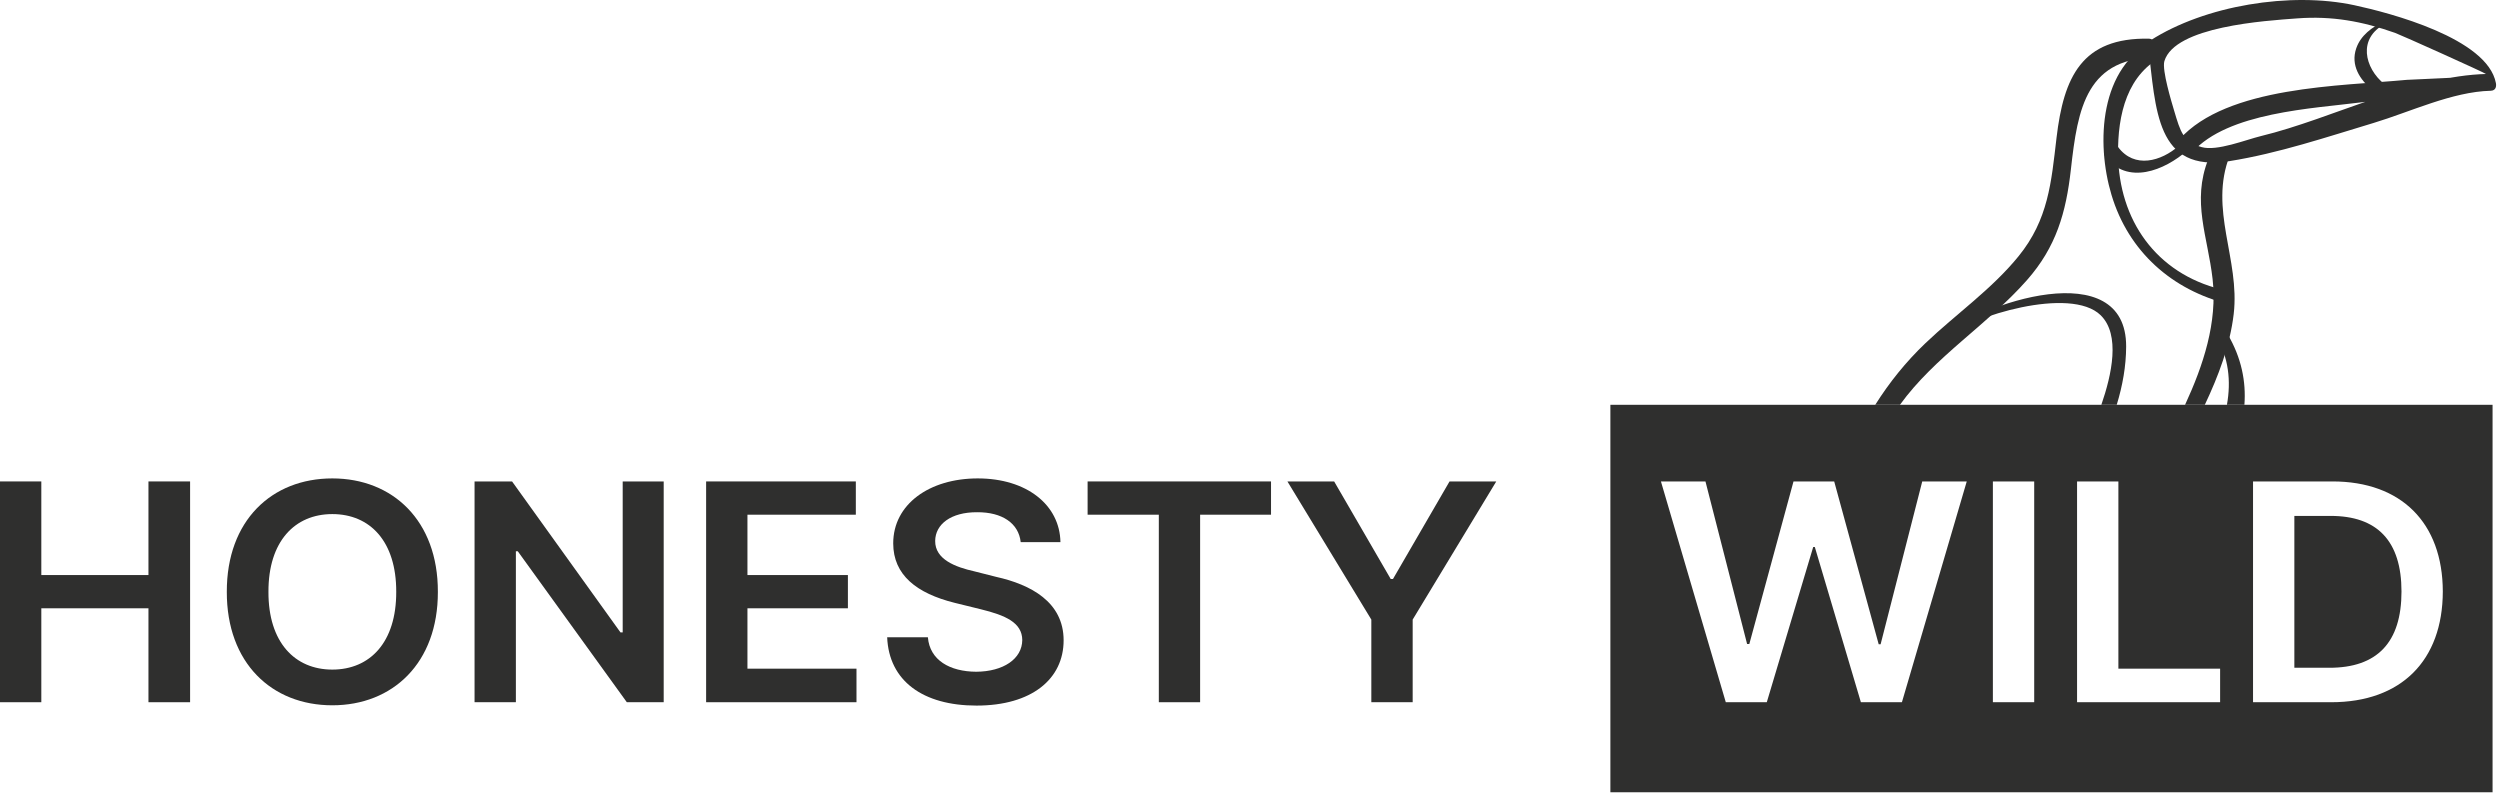
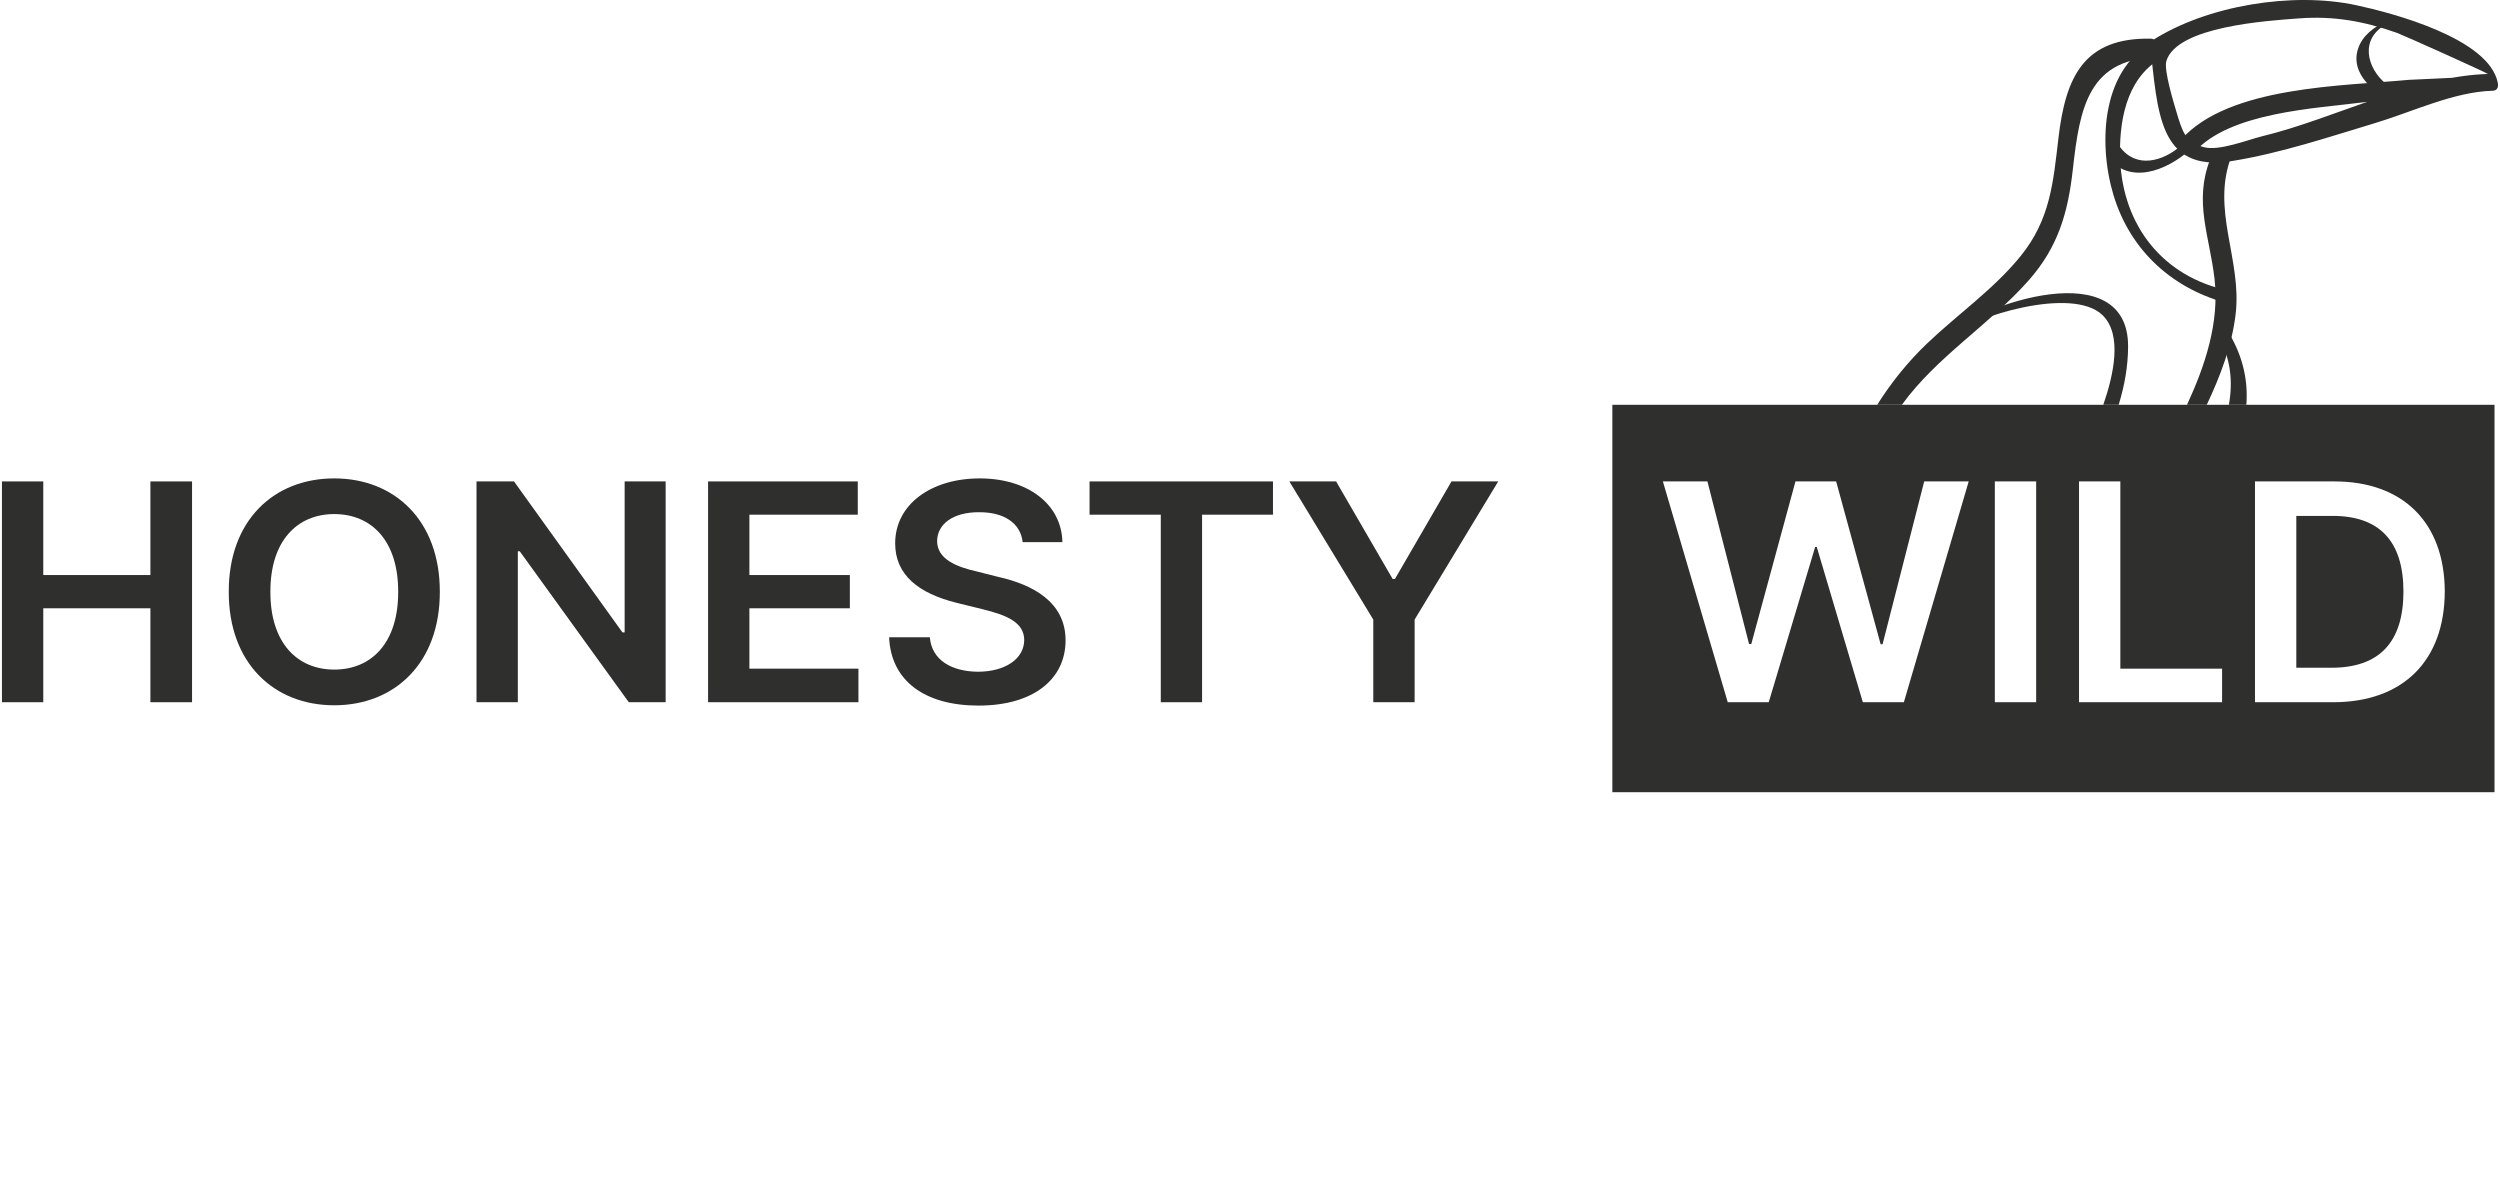
- <svg xmlns="http://www.w3.org/2000/svg" width="100%" height="100%" viewBox="0 0 393 125" version="1.1" xml:space="preserve" style="fill-rule:evenodd;clip-rule:evenodd;stroke-linejoin:round;stroke-miterlimit:2;">
-   <g transform="matrix(1,0,0,1,-147.89,-432.44)">
-     <g transform="matrix(4.16667,0,0,4.16667,0,0)">
-       <g transform="matrix(1,0,0,1,116.802,115.241)">
-         <path d="M0,-9.94C-2.096,-8.966 -2.239,-6.072 -1.646,-4.102C-1.004,-1.962 0.64,-0.508 2.783,0.02C3.047,0.085 2.695,-0.487 2.498,-0.536C0.031,-1.144 -1.371,-3.159 -1.398,-5.64C-1.415,-7.114 -1.067,-8.705 0.388,-9.381C0.617,-9.488 0.185,-10.025 0,-9.94" style="fill:rgb(47,47,46);fill-rule:nonzero;" />
-       </g>
-       <g transform="matrix(1,0,0,1,118.206,104.242)">
-         <path d="M0,5.286C1.341,3.778 4.537,3.64 6.396,3.402C8.008,3.195 9.632,3.046 11.255,2.968C11.423,2.96 11.483,2.837 11.453,2.678C11.133,0.985 7.442,0.027 6.121,-0.258C3.71,-0.779 0.476,-0.252 -1.587,1.072C-1.639,1.105 -1.674,1.193 -1.667,1.253C-1.375,3.697 -1.38,6.065 1.404,5.622C3.246,5.328 5.06,4.717 6.842,4.181C8.21,3.769 9.811,3.002 11.255,2.968C11.645,2.959 11.409,2.327 11.108,2.334C8.317,2.4 5.29,4.022 2.585,4.678C2.021,4.815 0.924,5.259 0.348,5.093C-0.347,4.894 -0.445,4.531 -0.692,3.701C-0.777,3.415 -1.153,2.185 -1.055,1.851C-0.662,0.538 2.742,0.327 3.961,0.237C5.27,0.14 6.403,0.344 7.652,0.785C7.844,0.852 11.085,2.309 11.078,2.335C11.048,2.453 8.248,2.541 8.09,2.556C5.623,2.791 1.304,2.786 -0.49,4.805C-0.69,5.03 -0.235,5.552 0,5.286" style="fill:rgb(47,47,46);fill-rule:nonzero;" />
-       </g>
-       <g transform="matrix(1,0,0,1,125.43,107.137)">
-         <path d="M0,-2.549C-0.446,-2.32 -0.869,-2.024 -1.04,-1.529C-1.259,-0.893 -0.909,-0.342 -0.42,0.053C-0.32,0.134 0.041,-0.161 0.025,-0.174C-0.735,-0.788 -0.992,-1.914 0.05,-2.45C0.303,-2.581 0.26,-2.683 0,-2.549" style="fill:rgb(47,47,46);fill-rule:nonzero;" />
-       </g>
-       <g transform="matrix(0.138787,0.990322,0.990322,-0.138787,116.582,108.285)">
-         <path d="M1.144,-1.849C2.37,-1.178 1.993,0.306 1.363,1.258C1.141,1.593 0.981,1.216 1.144,0.968C1.635,0.226 1.782,-0.817 0.872,-1.313C0.668,-1.425 0.94,-1.96 1.144,-1.849" style="fill:rgb(47,47,46);fill-rule:nonzero;" />
-       </g>
-       <g transform="matrix(1,0,0,1,35.4935,130.279)">
-         <path d="M0,-8.33L1.559,-8.33L1.559,-4.798L5.601,-4.798L5.601,-8.33L7.172,-8.33L7.172,0L5.601,0L5.601,-3.544L1.559,-3.544L1.559,0L0,0L0,-8.33Z" style="fill:rgb(47,47,46);fill-rule:nonzero;" />
-       </g>
-       <g transform="matrix(1,0,0,1,48.0316,123.182)">
-         <path d="M0,5.866C1.421,5.866 2.417,4.837 2.411,2.932C2.417,1.028 1.421,-0.001 0,-0.001C-1.415,-0.001 -2.417,1.028 -2.41,2.932C-2.417,4.837 -1.415,5.866 0,5.866M0,7.213C-2.284,7.213 -3.987,5.619 -3.981,2.932C-3.987,0.24 -2.284,-1.347 0,-1.347C2.272,-1.347 3.988,0.24 3.982,2.932C3.988,5.625 2.272,7.213 0,7.213" style="fill:rgb(47,47,46);fill-rule:nonzero;" />
-       </g>
-       <g transform="matrix(1,0,0,1,60.5336,121.949)">
-         <path d="M0,8.33L-1.391,8.33L-5.505,2.635L-5.577,2.635L-5.577,8.33L-7.136,8.33L-7.136,0L-5.721,0L-1.631,5.695L-1.547,5.695L-1.547,0L0,0L0,8.33Z" style="fill:rgb(47,47,46);fill-rule:nonzero;" />
-       </g>
-       <g transform="matrix(1,0,0,1,62.1342,130.279)">
-         <path d="M0,-8.33L5.648,-8.33L5.648,-7.075L1.559,-7.075L1.559,-4.798L5.349,-4.798L5.349,-3.544L1.559,-3.544L1.559,-1.266L5.673,-1.266L5.673,0L0,0L0,-8.33Z" style="fill:rgb(47,47,46);fill-rule:nonzero;" />
-       </g>
-       <g transform="matrix(1,0,0,1,72.3588,129.13)">
-         <path d="M0,-6.019C-0.989,-6.025 -1.577,-5.564 -1.583,-4.937C-1.589,-4.236 -0.815,-3.948 -0.096,-3.787L0.72,-3.58C2.015,-3.292 3.263,-2.636 3.263,-1.187C3.263,0.275 2.057,1.276 -0.023,1.276C-2.045,1.276 -3.328,0.343 -3.394,-1.301L-1.858,-1.301C-1.787,-0.433 -1.025,-0.007 -0.036,-0.001C0.989,-0.007 1.697,-0.485 1.703,-1.198C1.697,-1.854 1.073,-2.13 0.132,-2.36L-0.852,-2.602C-2.278,-2.958 -3.166,-3.649 -3.166,-4.845C-3.166,-6.318 -1.805,-7.295 0.024,-7.295C1.865,-7.295 3.118,-6.3 3.143,-4.891L1.644,-4.891C1.565,-5.61 0.936,-6.025 0,-6.019" style="fill:rgb(47,47,46);fill-rule:nonzero;" />
-       </g>
-       <g transform="matrix(1,0,0,1,76.5267,130.279)">
-         <path d="M0,-8.33L6.92,-8.33L6.92,-7.075L4.245,-7.075L4.245,0L2.687,0L2.687,-7.075L0,-7.075L0,-8.33Z" style="fill:rgb(47,47,46);fill-rule:nonzero;" />
-       </g>
-       <g transform="matrix(1,0,0,1,85.828,130.279)">
-         <path d="M0,-8.33L2.135,-4.648L2.219,-4.648L4.354,-8.33L6.117,-8.33L2.963,-3.118L2.963,0L1.403,0L1.403,-3.118L-1.763,-8.33L0,-8.33Z" style="fill:rgb(47,47,46);fill-rule:nonzero;" />
-       </g>
-       <g transform="matrix(1,0,0,1,123.41,128.979)">
-         <path d="M0,-5.729L-1.355,-5.729L-1.355,0L-0.048,0C1.77,0.006 2.687,-0.955 2.687,-2.876C2.687,-4.786 1.77,-5.735 0,-5.729" style="fill:rgb(47,47,46);fill-rule:nonzero;" />
-       </g>
-       <g transform="matrix(1,0,0,1,123.446,122.455)">
-         <path d="M0,7.824L-2.95,7.824L-2.95,-0.506L0.048,-0.506C2.639,-0.506 4.204,1.053 4.21,3.647C4.204,6.254 2.639,7.824 0,7.824M-4.192,7.824L-9.589,7.824L-9.589,-0.506L-8.03,-0.506L-8.03,6.558L-4.192,6.558L-4.192,7.824ZM-11.206,7.824L-12.765,7.824L-12.765,-0.506L-11.206,-0.506L-11.206,7.824ZM-16.197,7.824L-17.745,7.824L-19.483,1.968L-19.544,1.968L-21.295,7.824L-22.842,7.824L-25.289,-0.506L-23.609,-0.506L-22.038,5.627L-21.954,5.627L-20.287,-0.506L-18.752,-0.506L-17.073,5.638L-17.001,5.638L-15.43,-0.506L-13.751,-0.506L-16.197,7.824ZM-27.196,11.22L6.087,11.22L6.087,-3.396L-27.196,-3.396L-27.196,11.22Z" style="fill:rgb(47,47,46);fill-rule:nonzero;" />
-       </g>
-       <g transform="matrix(0.24,0,0,0.24,0,0)">
-         <path d="M442.674,496.079L446.556,496.079C452.062,488.47 460.321,483.503 466.51,476.494C471.127,471.269 472.673,465.856 473.431,459.094C474.514,449.398 475.843,441.231 487.506,441.465C488.556,441.49 486.902,438.544 485.727,438.519C475.123,438.306 472.302,444.581 471.177,454.09C470.352,461.119 469.889,466.952 465.218,472.706C461.006,477.898 455.385,481.802 450.577,486.381C447.486,489.323 444.885,492.58 442.674,496.079ZM497.961,496.079L500.711,496.079C500.986,492.398 500.236,488.674 498.097,485.015C497.277,483.61 495.048,483.202 496.26,485.273C498.221,488.629 498.639,492.313 497.961,496.079Z" style="fill:rgb(47,47,46);fill-rule:nonzero;" />
-       </g>
-       <g transform="matrix(0.24,0,0,0.24,0,0)">
-         <path d="M478.219,496.079L480.638,496.079C481.569,493.04 482.109,489.978 482.12,486.925C482.174,472.409 459.333,479.892 452.316,485.8C450.924,486.975 453.378,485.838 453.841,485.446C457.762,482.142 473.391,477.375 478.112,481.992C481.251,485.064 479.852,491.354 478.219,496.079Z" style="fill:rgb(47,47,46);fill-rule:nonzero;" />
-       </g>
-       <g transform="matrix(0.24,0,0,0.24,0,0)">
-         <path d="M491.379,496.079L494.485,496.079C496.623,491.545 498.438,486.787 499.027,481.807C500.04,473.198 495.073,465.361 498.406,456.898C498.66,456.253 495.385,456.578 495.027,457.482C492.402,464.144 494.948,469.594 495.71,476.303C496.488,483.14 494.244,489.873 491.379,496.079Z" style="fill:rgb(47,47,46);fill-rule:nonzero;" />
-       </g>
+ <svg xmlns="http://www.w3.org/2000/svg" width="100%" height="100%" viewBox="0 0 393 189" version="1.1" xml:space="preserve" style="fill-rule:evenodd;clip-rule:evenodd;stroke-linejoin:round;stroke-miterlimit:2;">
+   <g transform="matrix(1,0,0,1,-60.4958,-32.2306)">
+     <g transform="matrix(4.16667,0,0,4.16667,399.586,79.961)">
+       <path d="M0,-9.94C-2.096,-8.966 -2.239,-6.072 -1.646,-4.102C-1.004,-1.962 0.64,-0.508 2.783,0.02C3.047,0.085 2.695,-0.487 2.498,-0.536C0.031,-1.144 -1.371,-3.159 -1.398,-5.64C-1.415,-7.114 -1.067,-8.705 0.388,-9.381C0.617,-9.488 0.185,-10.025 0,-9.94" style="fill:rgb(47,47,46);fill-rule:nonzero;" />
+     </g>
+     <g transform="matrix(4.16667,0,0,4.16667,405.437,34.1319)">
+       <path d="M0,5.286C1.341,3.778 4.537,3.64 6.396,3.402C8.008,3.195 9.632,3.046 11.255,2.968C11.423,2.96 11.483,2.837 11.453,2.678C11.133,0.985 7.442,0.027 6.121,-0.258C3.71,-0.779 0.476,-0.252 -1.587,1.072C-1.639,1.105 -1.674,1.193 -1.667,1.253C-1.375,3.697 -1.38,6.065 1.404,5.622C3.246,5.328 5.06,4.717 6.842,4.181C8.21,3.769 9.811,3.002 11.255,2.968C11.645,2.959 11.409,2.327 11.108,2.334C8.317,2.4 5.29,4.022 2.585,4.678C2.021,4.815 0.924,5.259 0.348,5.093C-0.347,4.894 -0.445,4.531 -0.692,3.701C-0.777,3.415 -1.153,2.185 -1.055,1.851C-0.662,0.538 2.742,0.327 3.961,0.237C5.27,0.14 6.403,0.344 7.652,0.785C7.844,0.852 11.085,2.309 11.078,2.335C11.048,2.453 8.248,2.541 8.09,2.556C5.623,2.791 1.304,2.786 -0.49,4.805C-0.69,5.03 -0.235,5.552 0,5.286" style="fill:rgb(47,47,46);fill-rule:nonzero;" />
+     </g>
+     <g transform="matrix(4.16667,0,0,4.16667,435.536,46.1948)">
+       <path d="M0,-2.549C-0.446,-2.32 -0.869,-2.024 -1.04,-1.529C-1.259,-0.893 -0.909,-0.342 -0.42,0.053C-0.32,0.134 0.041,-0.161 0.025,-0.174C-0.735,-0.788 -0.992,-1.914 0.05,-2.45C0.303,-2.581 0.26,-2.683 0,-2.549" style="fill:rgb(47,47,46);fill-rule:nonzero;" />
+     </g>
+     <g transform="matrix(0.57828,4.12634,4.12634,-0.57828,398.673,50.9767)">
+       <path d="M1.144,-1.849C2.37,-1.178 1.993,0.306 1.363,1.258C1.141,1.593 0.981,1.216 1.144,0.968C1.635,0.226 1.782,-0.817 0.872,-1.313C0.668,-1.425 0.94,-1.96 1.144,-1.849" style="fill:rgb(47,47,46);fill-rule:nonzero;" />
+     </g>
+     <g transform="matrix(4.16667,0,0,4.16667,60.8024,142.619)">
+       <path d="M0,-8.33L1.559,-8.33L1.559,-4.798L5.601,-4.798L5.601,-8.33L7.172,-8.33L7.172,0L5.601,0L5.601,-3.544L1.559,-3.544L1.559,0L0,0L0,-8.33Z" style="fill:rgb(47,47,46);fill-rule:nonzero;" />
+     </g>
+     <g transform="matrix(4.16667,0,0,4.16667,113.044,113.047)">
+       <path d="M0,5.866C1.421,5.866 2.417,4.837 2.411,2.932C2.417,1.028 1.421,-0.001 0,-0.001C-1.415,-0.001 -2.417,1.028 -2.41,2.932C-2.417,4.837 -1.415,5.866 0,5.866M0,7.213C-2.284,7.213 -3.987,5.619 -3.981,2.932C-3.987,0.24 -2.284,-1.347 0,-1.347C2.272,-1.347 3.988,0.24 3.982,2.932C3.988,5.625 2.272,7.213 0,7.213" style="fill:rgb(47,47,46);fill-rule:nonzero;" />
+     </g>
+     <g transform="matrix(4.16667,0,0,4.16667,165.136,107.911)">
+       <path d="M0,8.33L-1.391,8.33L-5.505,2.635L-5.577,2.635L-5.577,8.33L-7.136,8.33L-7.136,0L-5.721,0L-1.631,5.695L-1.547,5.695L-1.547,0L0,0L0,8.33Z" style="fill:rgb(47,47,46);fill-rule:nonzero;" />
+     </g>
+     <g transform="matrix(4.16667,0,0,4.16667,171.805,142.619)">
+       <path d="M0,-8.33L5.648,-8.33L5.648,-7.075L1.559,-7.075L1.559,-4.798L5.349,-4.798L5.349,-3.544L1.559,-3.544L1.559,-1.266L5.673,-1.266L5.673,0L0,0L0,-8.33Z" style="fill:rgb(47,47,46);fill-rule:nonzero;" />
+     </g>
+     <g transform="matrix(4.16667,0,0,4.16667,214.408,137.832)">
+       <path d="M0,-6.019C-0.989,-6.025 -1.577,-5.564 -1.583,-4.937C-1.589,-4.236 -0.815,-3.948 -0.096,-3.787L0.72,-3.58C2.015,-3.292 3.263,-2.636 3.263,-1.187C3.263,0.275 2.057,1.276 -0.023,1.276C-2.045,1.276 -3.328,0.343 -3.394,-1.301L-1.858,-1.301C-1.787,-0.433 -1.025,-0.007 -0.036,-0.001C0.989,-0.007 1.697,-0.485 1.703,-1.198C1.697,-1.854 1.073,-2.13 0.132,-2.36L-0.852,-2.602C-2.278,-2.958 -3.166,-3.649 -3.166,-4.845C-3.166,-6.318 -1.805,-7.295 0.024,-7.295C1.865,-7.295 3.118,-6.3 3.143,-4.891L1.644,-4.891C1.565,-5.61 0.936,-6.025 0,-6.019" style="fill:rgb(47,47,46);fill-rule:nonzero;" />
+     </g>
+     <g transform="matrix(4.16667,0,0,4.16667,231.774,142.619)">
+       <path d="M0,-8.33L6.92,-8.33L6.92,-7.075L4.245,-7.075L4.245,0L2.687,0L2.687,-7.075L0,-7.075L0,-8.33Z" style="fill:rgb(47,47,46);fill-rule:nonzero;" />
+     </g>
+     <g transform="matrix(4.16667,0,0,4.16667,270.529,142.619)">
+       <path d="M0,-8.33L2.135,-4.648L2.219,-4.648L4.354,-8.33L6.117,-8.33L2.963,-3.118L2.963,0L1.403,0L1.403,-3.118L-1.763,-8.33L0,-8.33Z" style="fill:rgb(47,47,46);fill-rule:nonzero;" />
+     </g>
+     <g transform="matrix(4.16667,0,0,4.16667,427.121,137.201)">
+       <path d="M0,-5.729L-1.355,-5.729L-1.355,0L-0.048,0C1.77,0.006 2.687,-0.955 2.687,-2.876C2.687,-4.786 1.77,-5.735 0,-5.729" style="fill:rgb(47,47,46);fill-rule:nonzero;" />
+     </g>
+     <g transform="matrix(4.16667,0,0,4.16667,427.272,110.019)">
+       <path d="M0,7.824L-2.95,7.824L-2.95,-0.506L0.048,-0.506C2.639,-0.506 4.204,1.053 4.21,3.647C4.204,6.254 2.639,7.824 0,7.824M-4.192,7.824L-9.589,7.824L-9.589,-0.506L-8.03,-0.506L-8.03,6.558L-4.192,6.558L-4.192,7.824ZM-11.206,7.824L-12.765,7.824L-12.765,-0.506L-11.206,-0.506L-11.206,7.824ZM-16.197,7.824L-17.745,7.824L-19.483,1.968L-19.544,1.968L-21.295,7.824L-22.842,7.824L-25.289,-0.506L-23.609,-0.506L-22.038,5.627L-21.954,5.627L-20.287,-0.506L-18.752,-0.506L-17.073,5.638L-17.001,5.638L-15.43,-0.506L-13.751,-0.506L-16.197,7.824ZM-27.196,11.22L6.087,11.22L6.087,-3.396L-27.196,-3.396L-27.196,11.22Z" style="fill:rgb(47,47,46);fill-rule:nonzero;" />
+     </g>
+     <g transform="matrix(1,0,0,1,-87.0872,-400.21)">
+       <path d="M442.674,496.079L446.556,496.079C452.062,488.47 460.321,483.503 466.51,476.494C471.127,471.269 472.673,465.856 473.431,459.094C474.514,449.398 475.843,441.231 487.506,441.465C488.556,441.49 486.902,438.544 485.727,438.519C475.123,438.306 472.302,444.581 471.177,454.09C470.352,461.119 469.889,466.952 465.218,472.706C461.006,477.898 455.385,481.802 450.577,486.381C447.486,489.323 444.885,492.58 442.674,496.079ZM497.961,496.079L500.711,496.079C500.986,492.398 500.236,488.674 498.097,485.015C497.277,483.61 495.048,483.202 496.26,485.273C498.221,488.629 498.639,492.313 497.961,496.079Z" style="fill:rgb(47,47,46);fill-rule:nonzero;" />
+     </g>
+     <g transform="matrix(1,0,0,1,-87.0872,-400.21)">
+       <path d="M478.219,496.079L480.638,496.079C481.569,493.04 482.109,489.978 482.12,486.925C482.174,472.409 459.333,479.892 452.316,485.8C450.924,486.975 453.378,485.838 453.841,485.446C457.762,482.142 473.391,477.375 478.112,481.992C481.251,485.064 479.852,491.354 478.219,496.079Z" style="fill:rgb(47,47,46);fill-rule:nonzero;" />
+     </g>
+     <g transform="matrix(1,0,0,1,-87.0872,-400.21)">
+       <path d="M491.379,496.079L494.485,496.079C496.623,491.545 498.438,486.787 499.027,481.807C500.04,473.198 495.073,465.361 498.406,456.898C498.66,456.253 495.385,456.578 495.027,457.482C492.402,464.144 494.948,469.594 495.71,476.303C496.488,483.14 494.244,489.873 491.379,496.079Z" style="fill:rgb(47,47,46);fill-rule:nonzero;" />
    </g>
  </g>
</svg>
